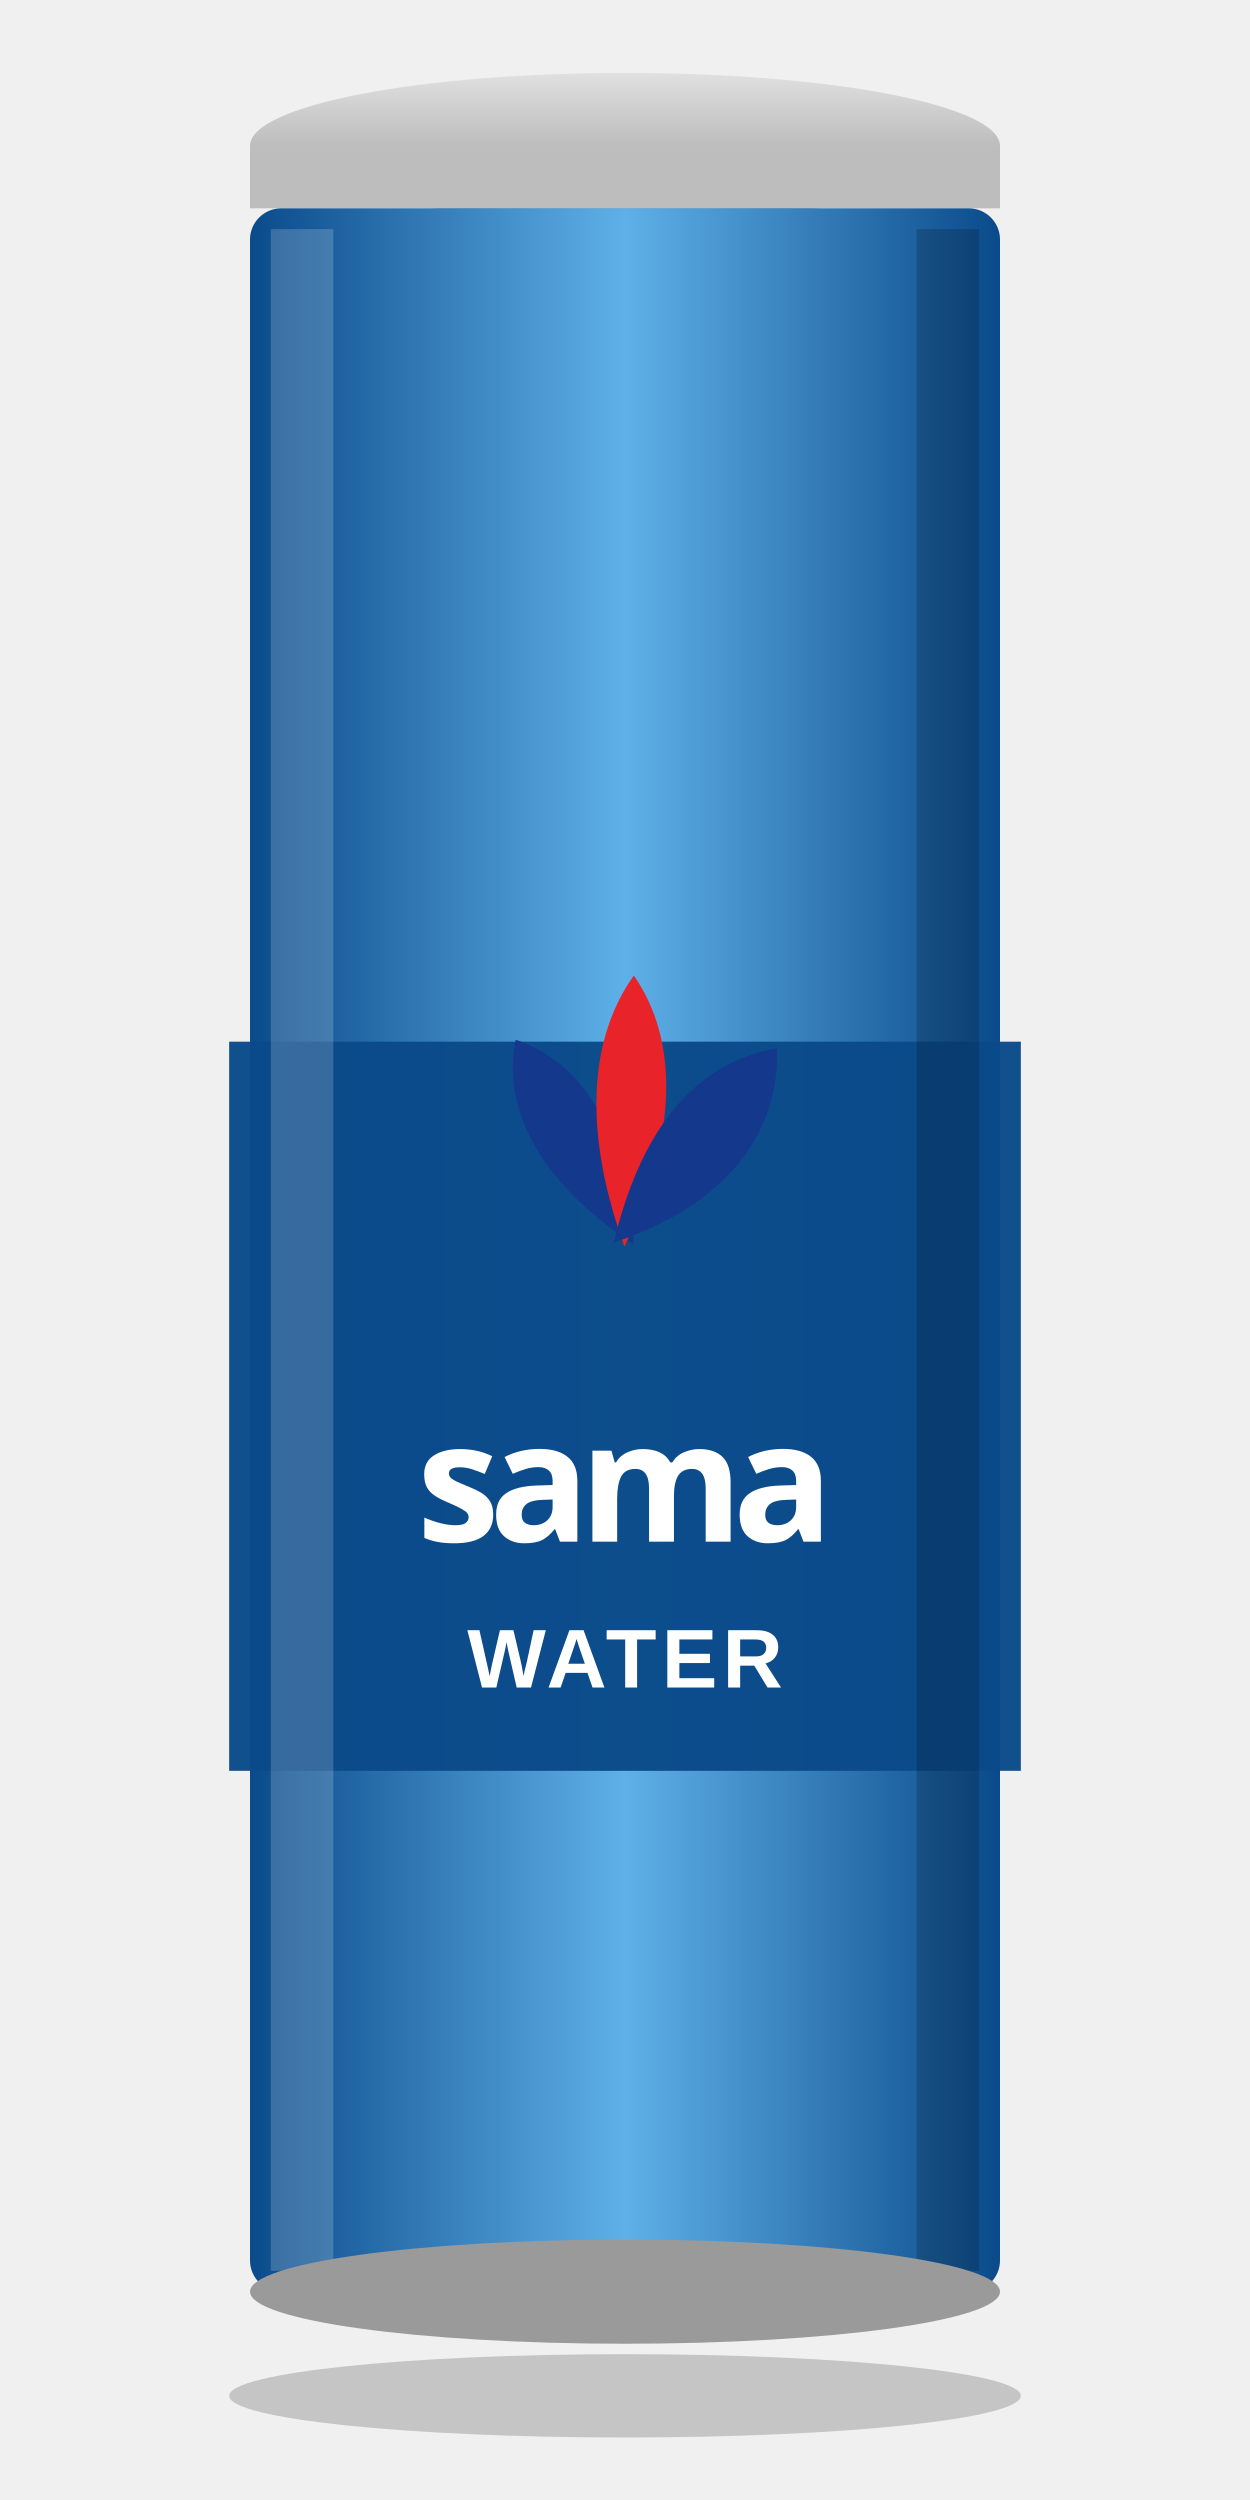
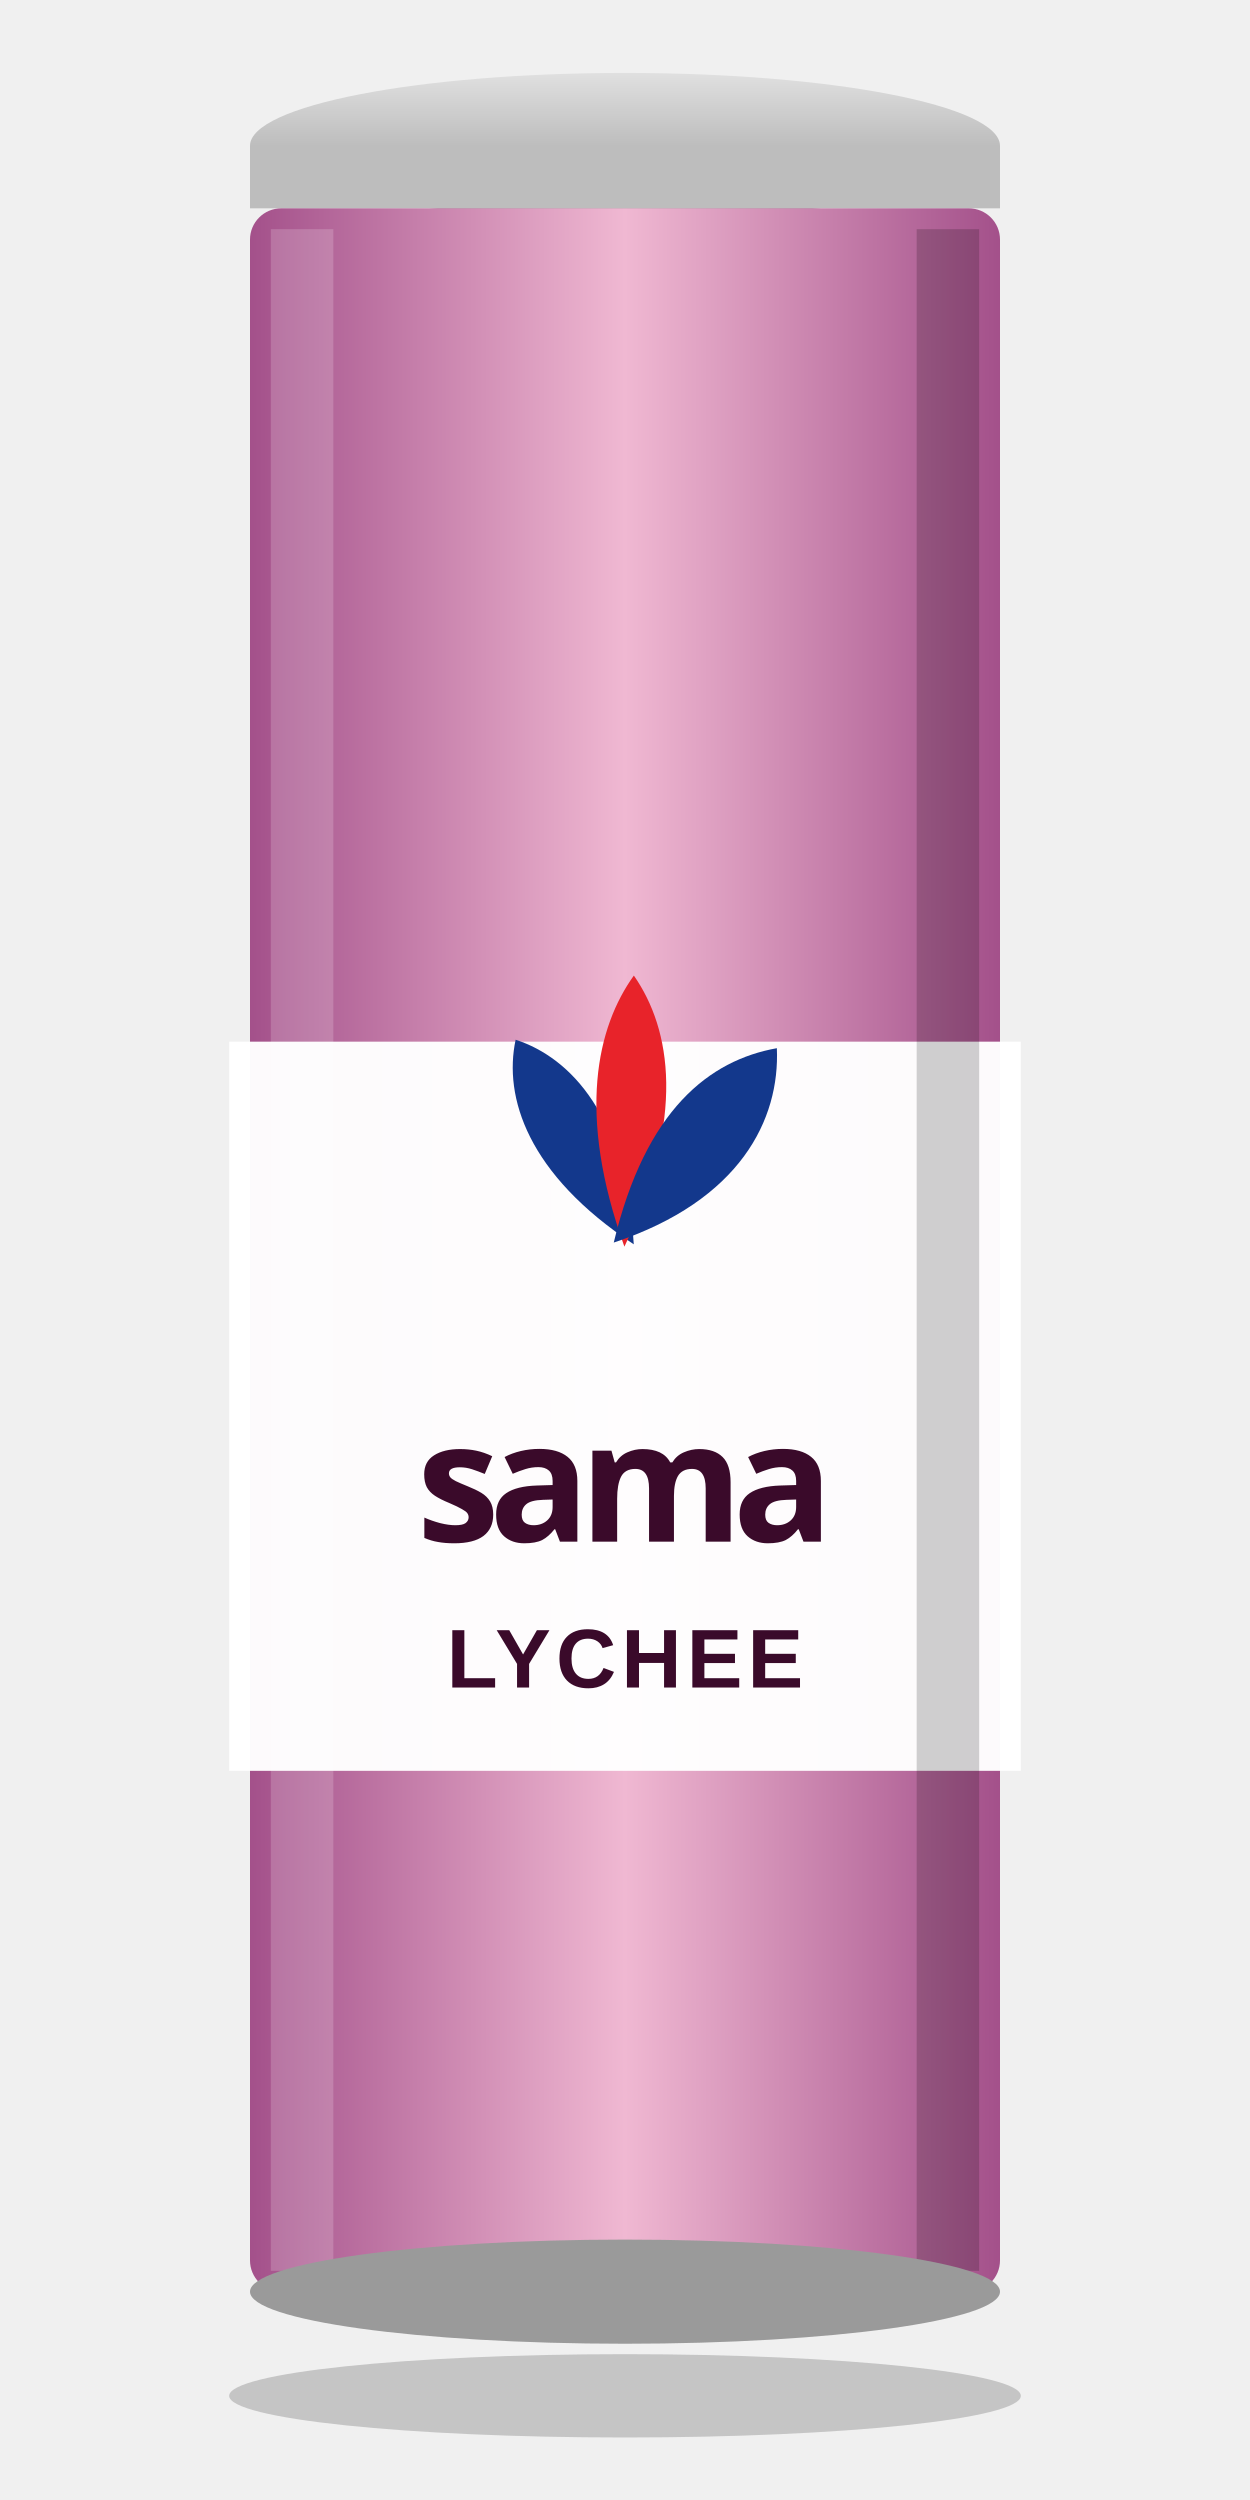
- <svg xmlns="http://www.w3.org/2000/svg" viewBox="0 0 120 240" role="img" aria-label="WATER">
+ <svg xmlns="http://www.w3.org/2000/svg" viewBox="0 0 120 240" role="img" aria-label="LYCHEE">
  <defs>
    <linearGradient id="body" x1="0" x2="1" y1="0" y2="0">
-       <stop offset="0" stop-color="#0a4a8a" />
-       <stop offset="0.5" stop-color="#5fb0e8" />
-       <stop offset="1" stop-color="#0a4a8a" />
+       <stop offset="0" stop-color="#a3508a" />
+       <stop offset="0.5" stop-color="#f0b8d2" />
+       <stop offset="1" stop-color="#a3508a" />
    </linearGradient>
    <linearGradient id="top" x1="0" x2="0" y1="0" y2="1">
      <stop offset="0" stop-color="#e0e0e0" />
      <stop offset="1" stop-color="#9a9a9a" />
    </linearGradient>
  </defs>
  <ellipse cx="60" cy="230" rx="38" ry="4" fill="#000" opacity="0.18" />
  <ellipse cx="60" cy="14" rx="36" ry="7" fill="url(#top)" />
  <rect x="24" y="14" width="72" height="6" fill="#bdbdbd" />
  <rect x="24" y="20" width="72" height="200" rx="3" fill="url(#body)" />
-   <rect x="22" y="100" width="76" height="70" fill="#0a4a8a" opacity="0.97" />
+   <rect x="22" y="100" width="76" height="70" fill="#ffffff" opacity="0.97" />
  <rect x="26" y="22" width="6" height="196" fill="#ffffff" opacity="0.18" />
  <rect x="88" y="22" width="6" height="196" fill="#000000" opacity="0.18" />
  <g transform="translate(60,118)">
    <path transform="rotate(-30) scale(0.42)" d="M0,4 C-13,-22 -9,-40 0,-50 C9,-40 13,-22 0,4 Z" fill="#13388c" />
    <path transform="rotate(2) scale(0.42)" d="M0,4 C-12,-26 -8,-46 0,-58 C9,-46 13,-26 0,4 Z" fill="#e8232a" />
    <path transform="rotate(40) scale(0.42)" d="M0,4 C-14,-24 -10,-42 0,-54 C11,-42 16,-22 0,4 Z" fill="#13388c" />
  </g>
-   <text x="60" y="148" text-anchor="middle" font-family="Verdana, Tahoma, sans-serif" font-size="16" font-weight="800" fill="#ffffff" letter-spacing="-1">sama</text>
-   <text x="60" y="162" text-anchor="middle" font-family="Arial, sans-serif" font-size="8" font-weight="700" fill="#ffffff" letter-spacing="0.5">WATER</text>
+   <text x="60" y="148" text-anchor="middle" font-family="Verdana, Tahoma, sans-serif" font-size="16" font-weight="800" fill="#3a0a2a" letter-spacing="-1">sama</text>
+   <text x="60" y="162" text-anchor="middle" font-family="Arial, sans-serif" font-size="8" font-weight="700" fill="#3a0a2a" letter-spacing="0.5">LYCHEE</text>
  <ellipse cx="60" cy="220" rx="36" ry="5" fill="#9a9a9a" />
</svg>
